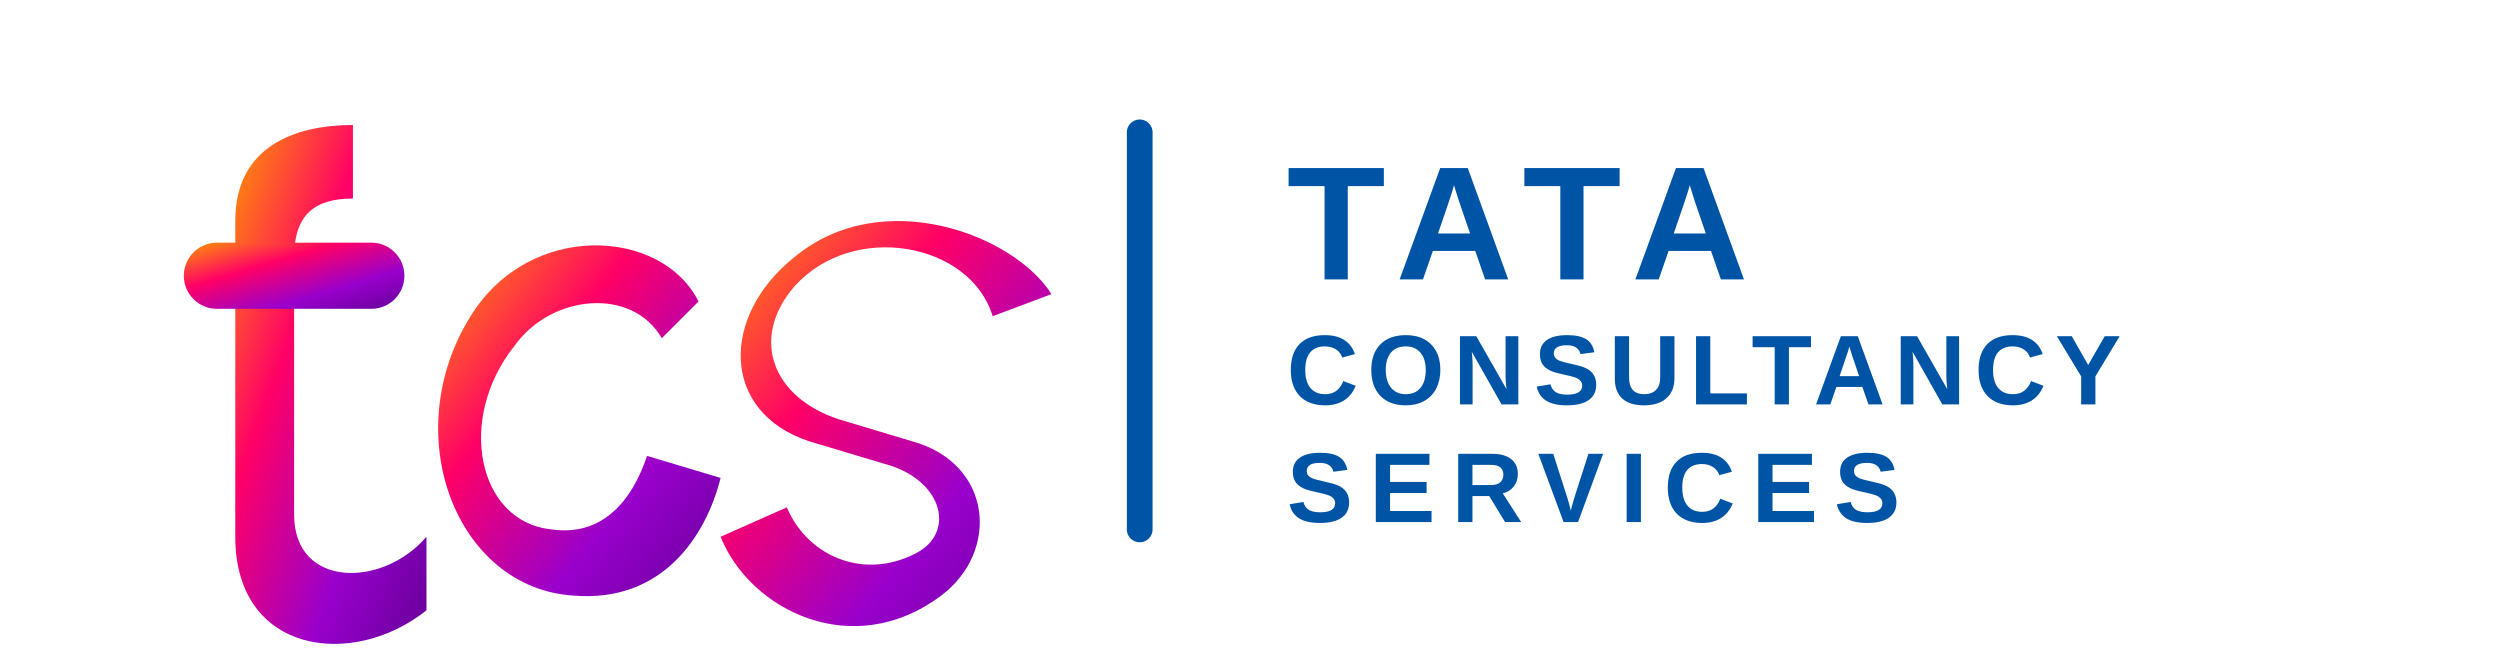
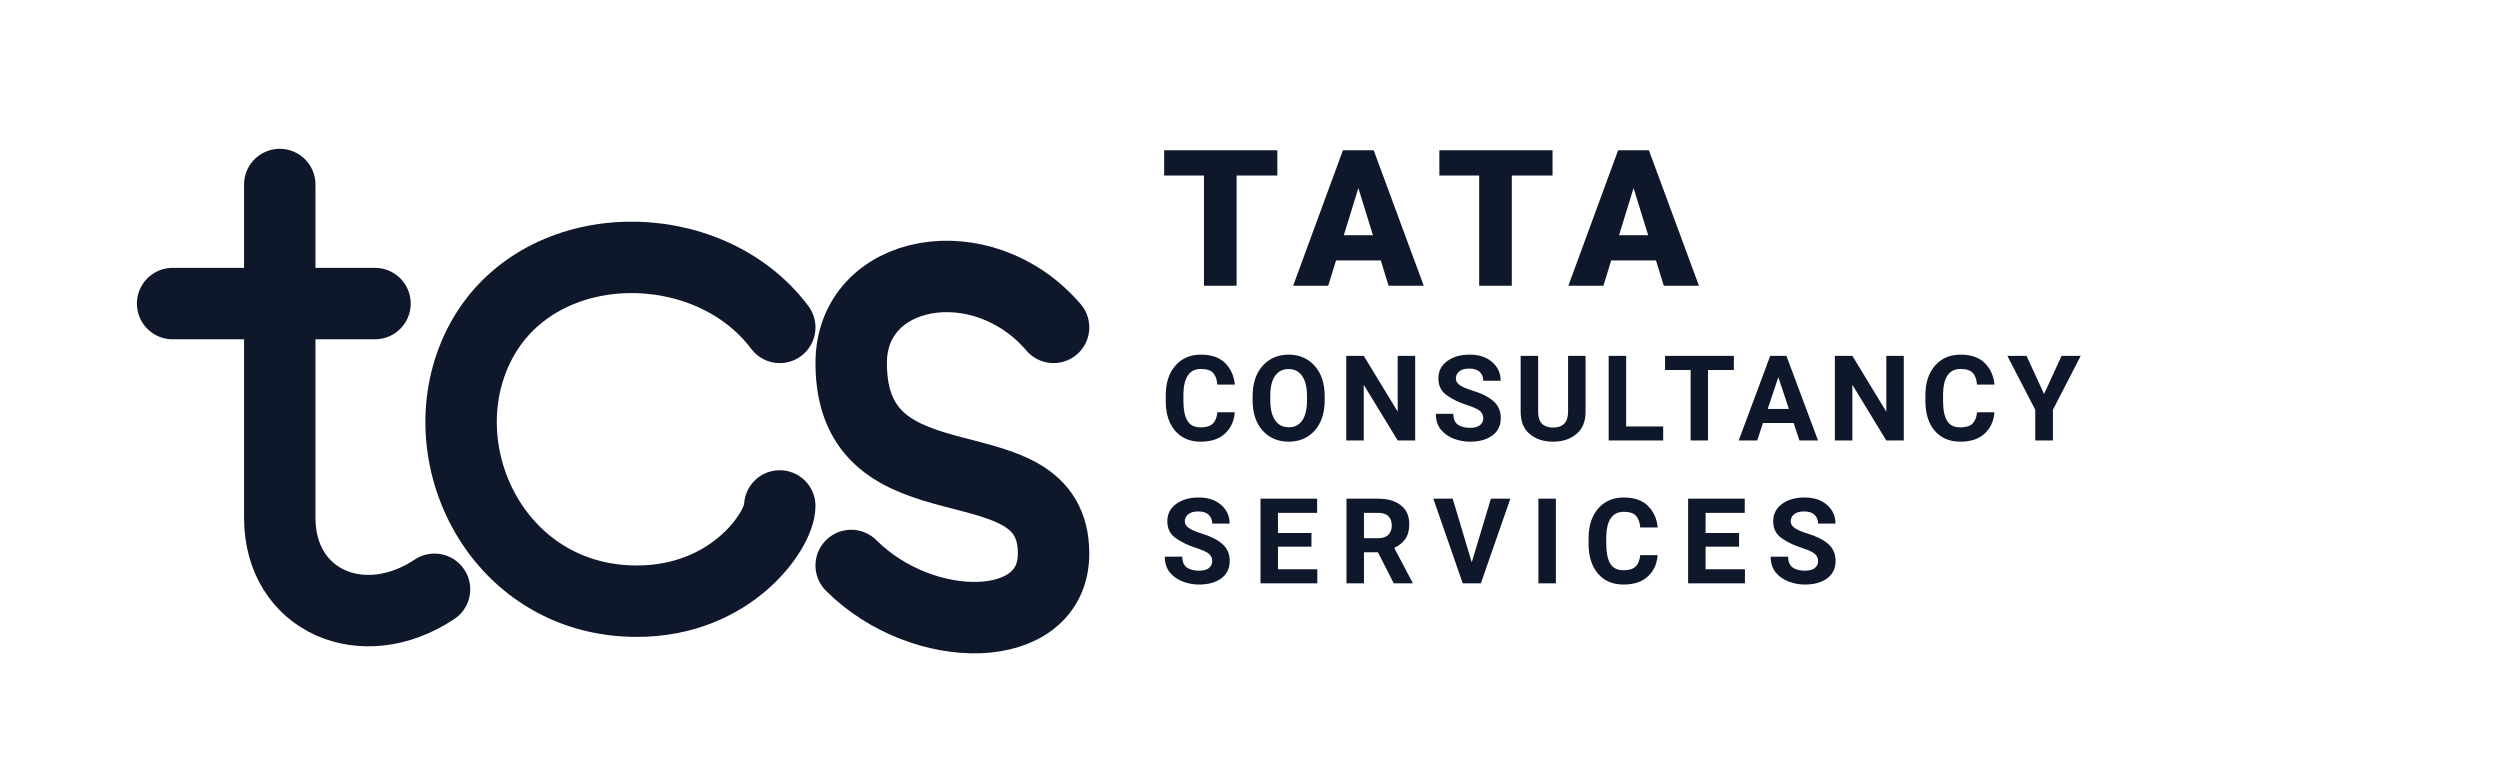
- <svg xmlns="http://www.w3.org/2000/svg" viewBox="0 0 340 90" width="340" height="90">
-   <defs>
-     <linearGradient id="tcsGrad" x1="0%" y1="0%" x2="100%" y2="100%">
-       <stop offset="0%" stop-color="#FF9900" />
-       <stop offset="35%" stop-color="#FF0066" />
-       <stop offset="70%" stop-color="#9900CC" />
-       <stop offset="100%" stop-color="#660099" />
-     </linearGradient>
-   </defs>
-   <g transform="translate(10, 5)">
-     <path d="M 22 25 C 22 15, 30 12, 38 12 L 38 22 C 33 22, 30 24, 30 30 L 30 65 C 30 75, 42 75, 48 68 L 48 78 C 38 86, 22 84, 22 68 Z" fill="url(#tcsGrad)" />
-     <rect x="15" y="28" width="30" height="9" rx="4.5" fill="url(#tcsGrad)" />
-     <path d="M 85 36 C 80 26, 62 25, 54 38 C 44 54, 52 75, 68 76 C 80 77, 86 68, 88 60 L 78 57 C 76 63, 72 68, 65 67 C 55 66, 52 52, 60 42 C 65 35, 76 34, 80 41 Z" fill="url(#tcsGrad)" />
-     <path d="M 125 38 C 122 28, 106 25, 98 34 C 92 41, 95 49, 104 52 L 114 55 C 125 58, 126 70, 118 76 C 106 85, 92 78, 88 68 L 97 64 C 100 71, 108 74, 115 70 C 120 67, 118 60, 110 58 L 100 55 C 88 51, 88 38, 98 30 C 110 20, 128 27, 133 35 Z" fill="url(#tcsGrad)" />
+ <svg xmlns="http://www.w3.org/2000/svg" viewBox="0 0 420 130" width="420" height="130">
+   <style>
+     .tcs-mark { fill: none; stroke: #0f172a; stroke-width: 12; stroke-linecap: round; stroke-linejoin: round; }
+     .tcs-text { fill: #0f172a; font-family: 'Outfit', -apple-system, BlinkMacSystemFont, 'Segoe UI', Roboto, sans-serif; }
+   </style>
+   <g transform="translate(5, 5)">
+     <path class="tcs-mark" d="M 42 26 L 42 82 C 42 96, 56 102, 68 94" />
+     <line class="tcs-mark" x1="24" y1="46" x2="58" y2="46" />
+     <path class="tcs-mark" d="M 126 50 C 114 34, 86 34, 76 52 C 66 70, 78 96, 102 96 C 118 96, 126 84, 126 80" />
+     <path class="tcs-mark" d="M 172 50 C 160 36, 138 40, 138 56 C 138 82, 172 68, 172 88 C 172 102, 150 102, 138 90" />
  </g>
-   <line x1="155" y1="18" x2="155" y2="72" stroke="#0054A6" stroke-width="3.5" stroke-linecap="round" />
-   <g fill="#0054A6" font-family="'Outfit', 'Helvetica Neue', Arial, sans-serif">
-     <text x="175" y="38" font-size="22" font-weight="900" letter-spacing="3">TATA</text>
-     <text x="175" y="55" font-size="13.5" font-weight="700" letter-spacing="1.2">CONSULTANCY</text>
-     <text x="175" y="71" font-size="13.5" font-weight="700" letter-spacing="2.2">SERVICES</text>
+   <g class="tcs-text">
+     <text x="195" y="48" font-size="32" font-weight="900" letter-spacing="4">TATA</text>
+     <text x="195" y="74" font-size="20" font-weight="700" letter-spacing="1.5">CONSULTANCY</text>
+     <text x="195" y="98" font-size="20" font-weight="700" letter-spacing="3.2">SERVICES</text>
  </g>
</svg>
